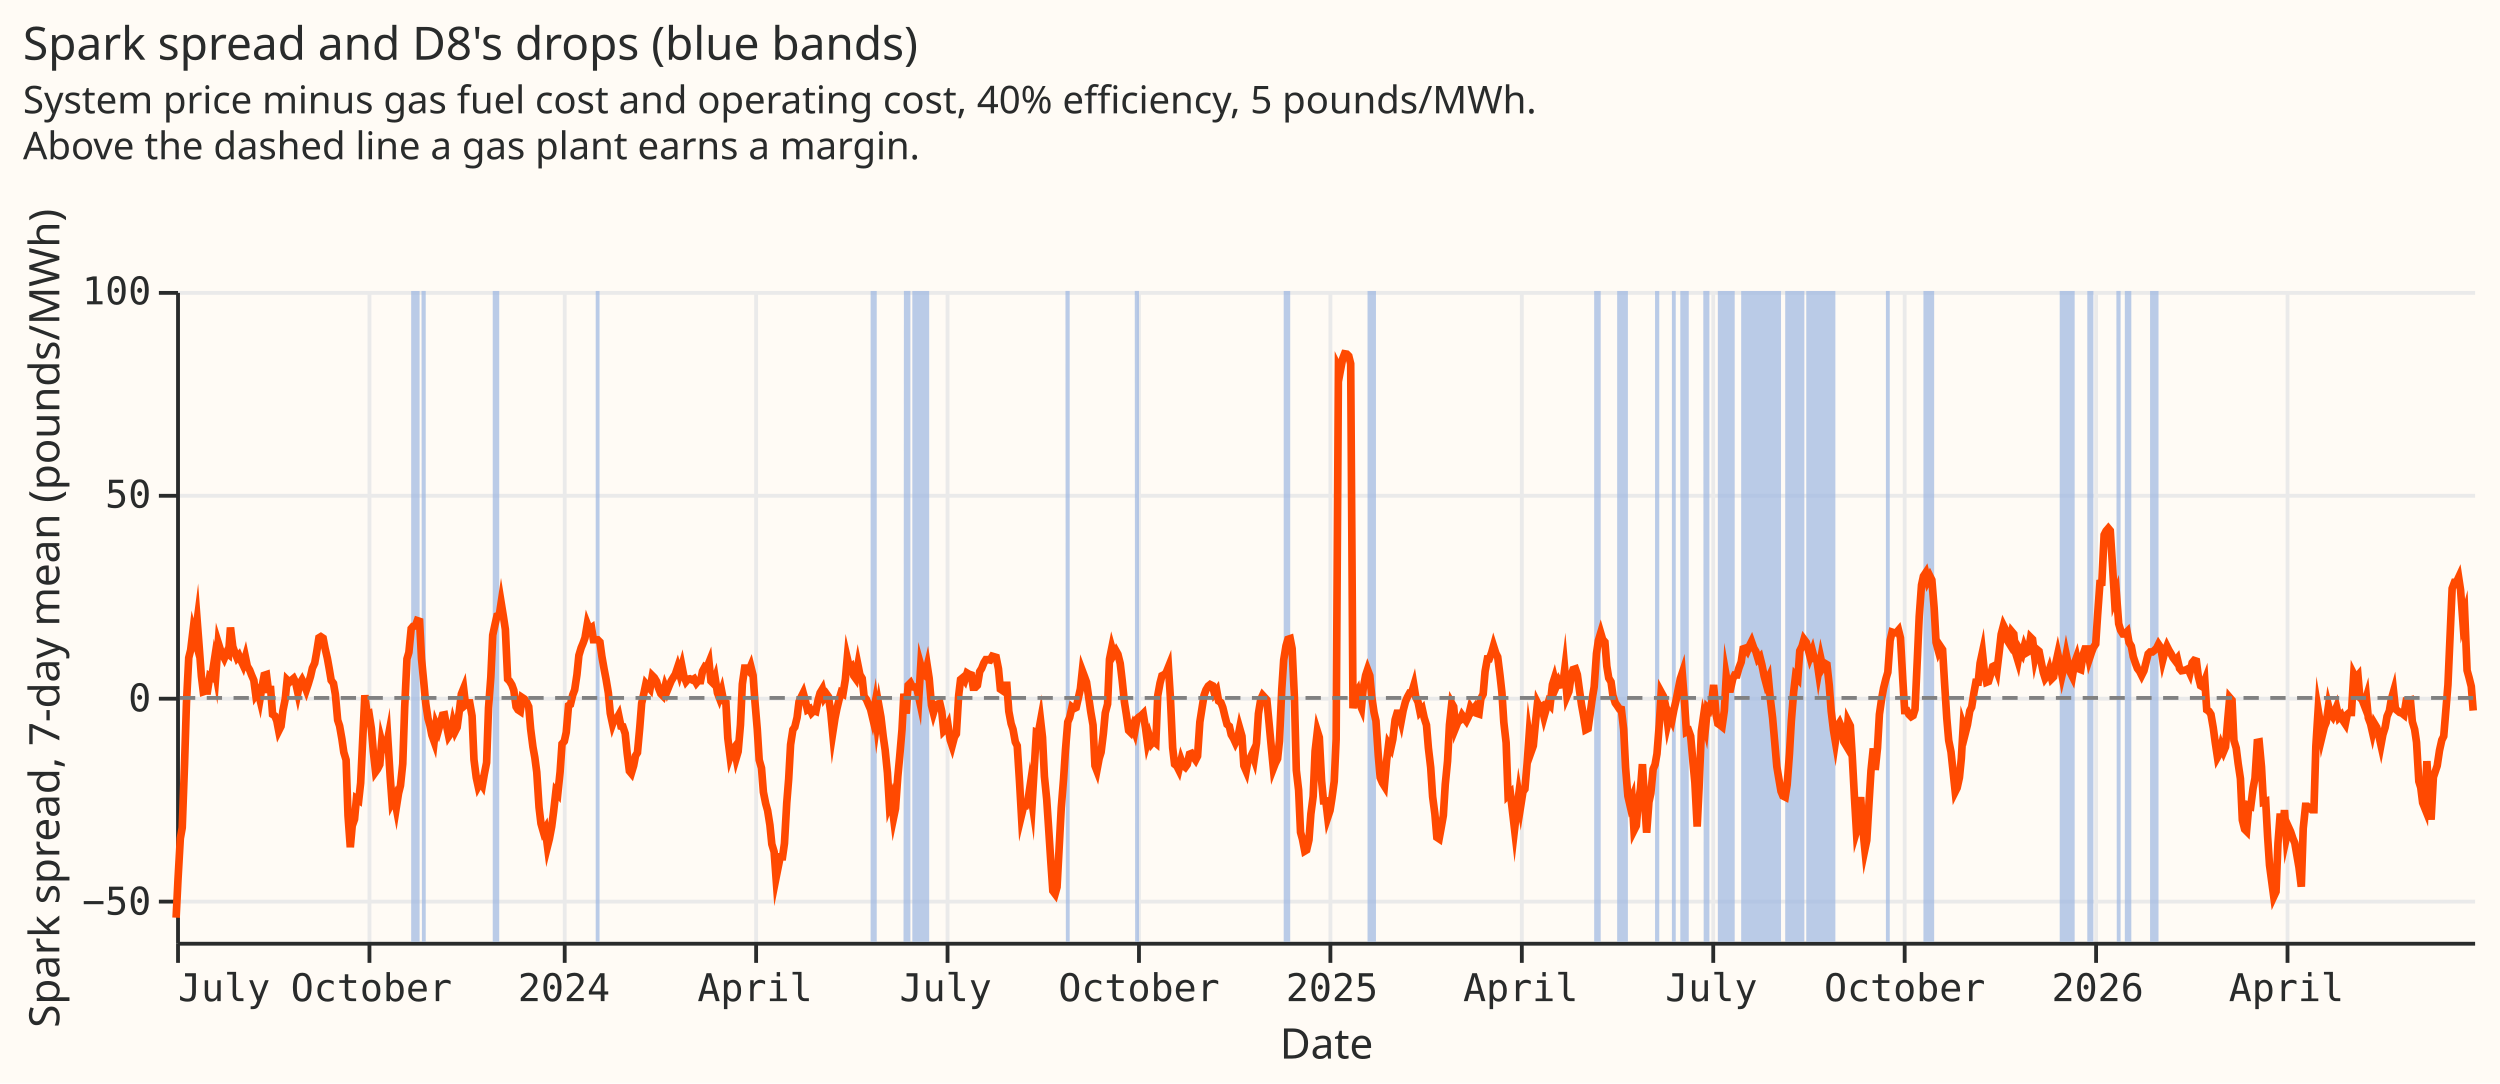
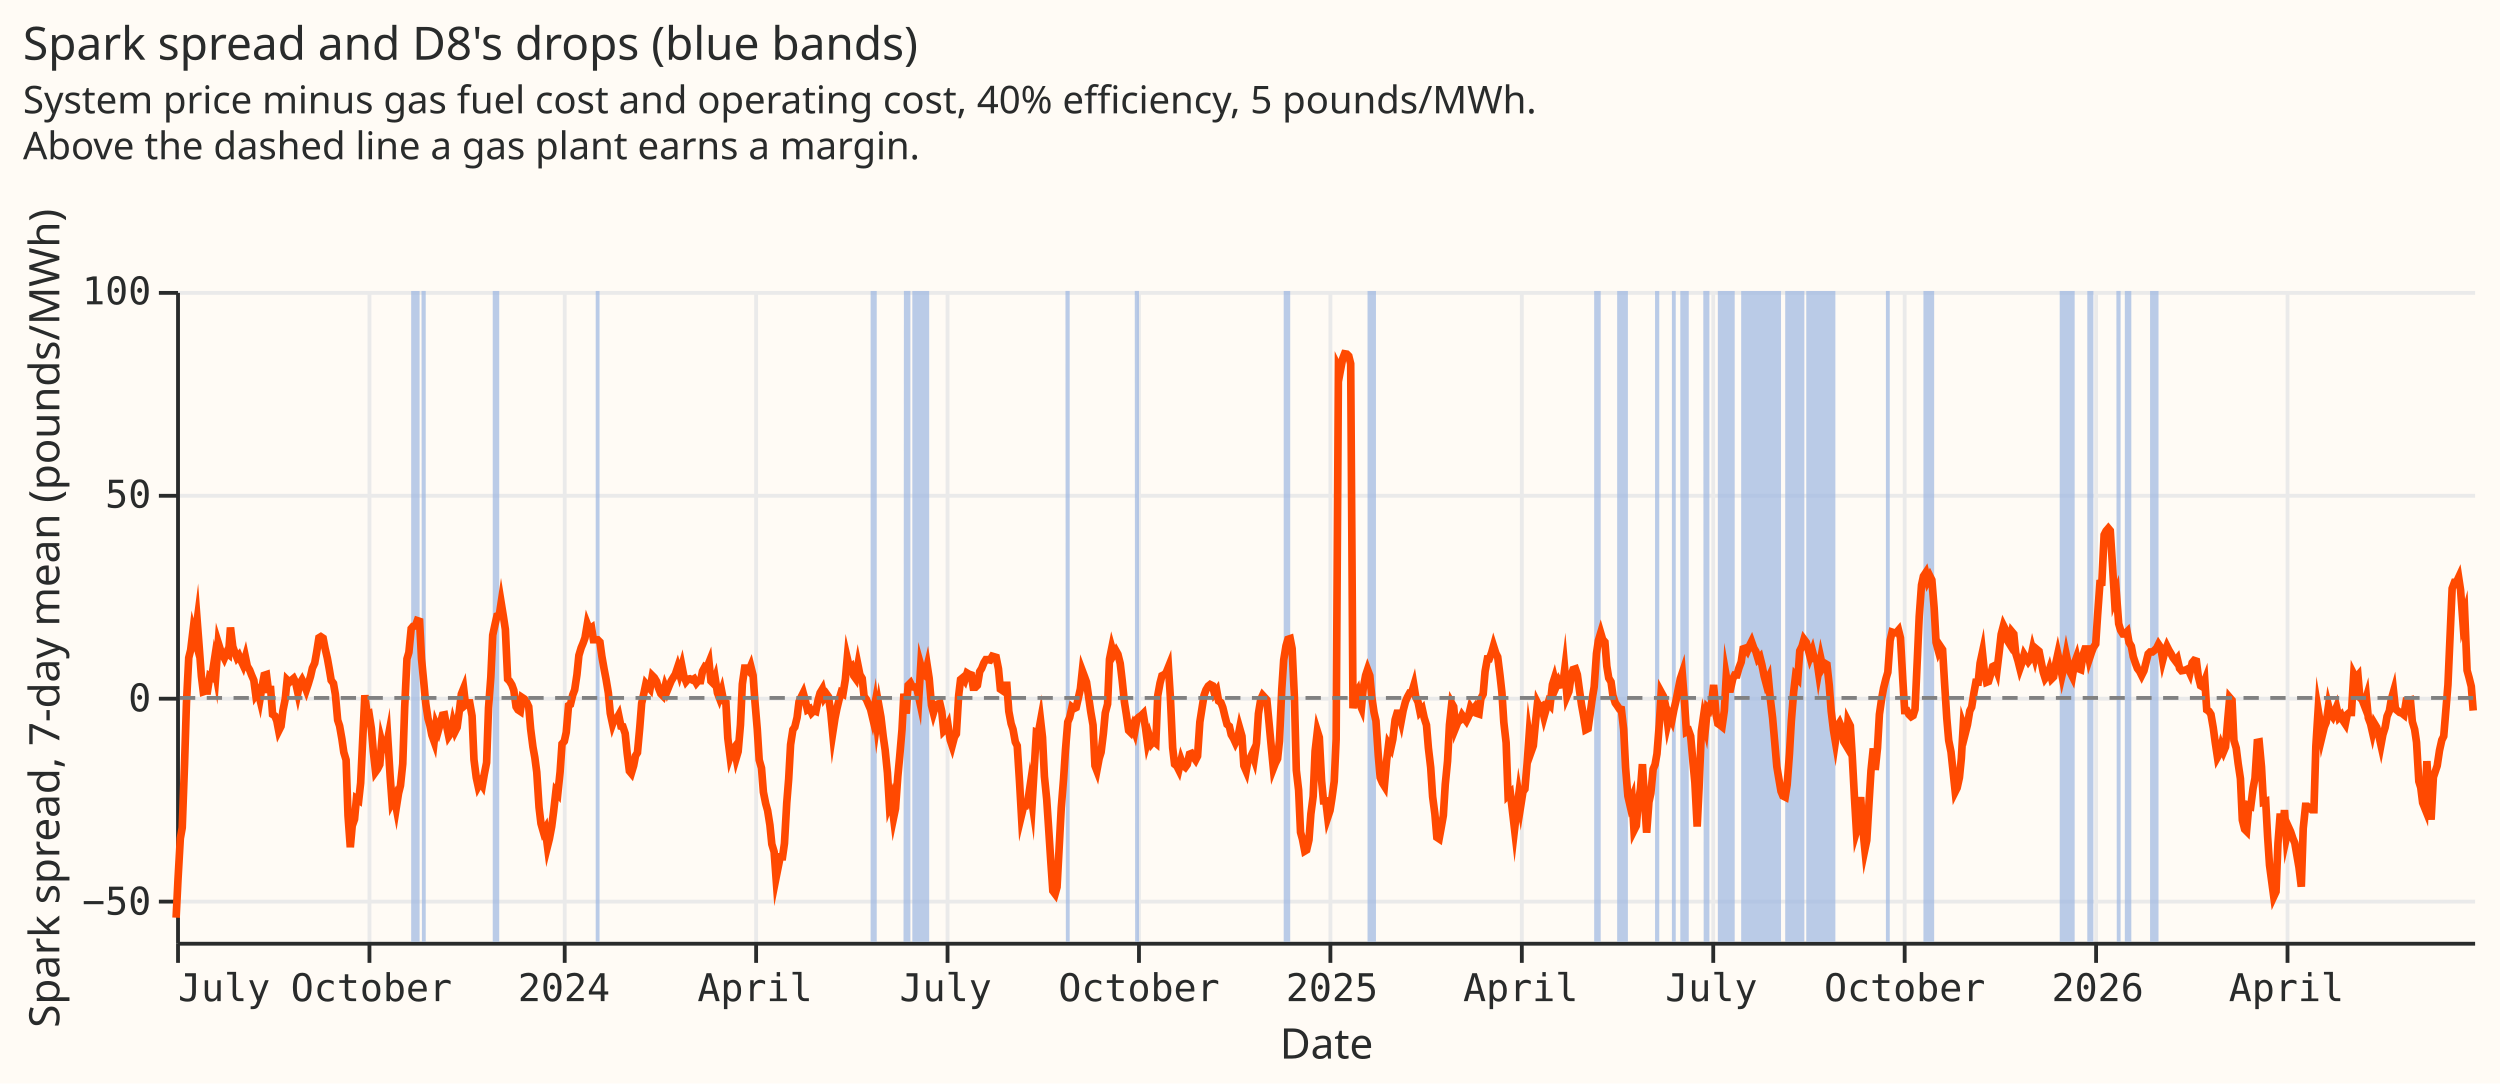
<svg xmlns="http://www.w3.org/2000/svg" width="653" height="283" class="marks" viewBox="0 0 653 283">
  <path fill="#fffbf5" d="M0 0h653v283H0z" />
  <g fill="none" stroke-miterlimit="10" aria-roledescription="group mark container" class="mark-group role-frame root">
    <path fill="#fffbf5" d="M46.5 76.5h600v170h-600Z" aria-hidden="true" class="background" />
    <g aria-hidden="true" class="mark-group role-axis">
      <path stroke="#eaeaea" d="M46.5 76.5v170m50-170v170m51-170v170m50-170v170m50-170v170m50-170v170m50-170v170m50-170v170m50-170v170m50-170v170m50-170v170m50-170v170" class="mark-rule role-axis-grid" pointer-events="none" />
    </g>
    <g aria-hidden="true" class="mark-group role-axis">
      <path stroke="#eaeaea" d="M46.5 235.5h600m-600-53h600m-600-53h600m-600-53h600" class="mark-rule role-axis-grid" pointer-events="none" />
    </g>
    <g aria-label="X-axis titled 'Date' for a time scale with values from Saturday, 01 July 2023, 12:00:00 AM to Tuesday, 30 June 2026, 12:00:00 AM" aria-roledescription="axis" class="mark-group role-axis" pointer-events="none">
      <path stroke="#292b2b" d="M46.5 246.5v5m50-5v5m51-5v5m50-5v5m50-5v5m50-5v5m50-5v5m50-5v5m50-5v5m50-5v5m50-5v5m50-5v5" class="mark-rule role-axis-tick" />
      <g fill="#292b2b" class="mark-text role-axis-label" font-family="Matter Semi Mono, Roboto Mono, monospace" font-size="10">
        <text transform="translate(46.5 261.5)">July</text>
        <text text-anchor="middle" transform="translate(97 261.5)">October</text>
        <text text-anchor="middle" transform="translate(147.3 261.5)">2024</text>
        <text text-anchor="middle" transform="translate(197.2 261.5)">April</text>
        <text text-anchor="middle" transform="translate(247 261.5)">July</text>
        <text text-anchor="middle" transform="translate(297.5 261.5)">October</text>
        <text text-anchor="middle" transform="translate(347.9 261.5)">2025</text>
        <text text-anchor="middle" transform="translate(397.2 261.5)">April</text>
        <text text-anchor="middle" transform="translate(447 261.5)">July</text>
        <text text-anchor="middle" transform="translate(497.5 261.5)">October</text>
        <text text-anchor="middle" transform="translate(547.9 261.5)">2026</text>
        <text text-anchor="middle" transform="translate(597.2 261.5)">April</text>
      </g>
      <path stroke="#292b2b" d="M46.5 246.5h600" class="mark-rule role-axis-domain" />
      <text fill="#292b2b" class="mark-text role-axis-title" font-family="Matter XH, DM Sans, sans-serif" font-size="11" text-anchor="middle" transform="translate(346.5 276.5)">Date</text>
    </g>
    <g aria-label="Y-axis titled 'Spark spread, 7-day mean (pounds/MWh)' for a linear scale with values from −60 to 100" aria-roledescription="axis" class="mark-group role-axis" pointer-events="none">
      <path stroke="#292b2b" d="M46.5 235.5h-5m5-53h-5m5-53h-5m5-53h-5" class="mark-rule role-axis-tick" />
      <g fill="#292b2b" class="mark-text role-axis-label" font-family="Matter Semi Mono, Roboto Mono, monospace" font-size="10" text-anchor="end">
        <text transform="translate(39.5 238.9)">−50</text>
        <text transform="translate(39.5 185.8)">0</text>
        <text transform="translate(39.5 132.6)">50</text>
        <text transform="translate(39.5 79.5)">100</text>
      </g>
      <path stroke="#292b2b" d="M46.5 246.5v-170" class="mark-rule role-axis-domain" />
      <text fill="#292b2b" class="mark-text role-axis-title" font-family="Matter XH, DM Sans, sans-serif" font-size="11" text-anchor="middle" transform="rotate(-90 88.5 73)">Spark spread, 7-day mean (pounds/MWh)</text>
    </g>
    <g fill="#9cb6e1" aria-roledescription="rect mark container" class="mark-rect role-mark layer_0_marks">
      <path d="M107.4 76h2.2v170h-2.2Z" aria-label="start_date: Oct 21, 2023; end_date: Oct 25, 2023" aria-roledescription="rect mark" opacity=".7" />
      <path d="M110.1 76h1.1v170h-1Z" aria-label="start_date: Oct 26, 2023; end_date: Oct 28, 2023" aria-roledescription="rect mark" opacity=".7" />
      <path d="M128.7 76h1.7v170h-1.7Z" aria-label="start_date: Nov 29, 2023; end_date: Dec 02, 2023" aria-roledescription="rect mark" opacity=".7" />
      <path d="M155.6 76h1v170h-1Z" aria-label="start_date: Jan 17, 2024; end_date: Jan 19, 2024" aria-roledescription="rect mark" opacity=".7" />
      <path d="M227.4 76h1.6v170h-1.6Z" aria-label="start_date: May 27, 2024; end_date: May 30, 2024" aria-roledescription="rect mark" opacity=".7" />
      <path d="M236.1 76h1.7v170H236Z" aria-label="start_date: Jun 12, 2024; end_date: Jun 15, 2024" aria-roledescription="rect mark" opacity=".7" />
      <path d="M238.3 76h4.4v170h-4.4Z" aria-label="start_date: Jun 16, 2024; end_date: Jun 24, 2024" aria-roledescription="rect mark" opacity=".7" />
      <path d="M278.3 76h1.1v170h-1Z" aria-label="start_date: Aug 28, 2024; end_date: Aug 30, 2024" aria-roledescription="rect mark" opacity=".7" />
      <path d="M296.4 76h1.1v170h-1Z" aria-label="start_date: Sep 30, 2024; end_date: Oct 02, 2024" aria-roledescription="rect mark" opacity=".7" />
      <path d="M335.3 76h1.7v170h-1.7Z" aria-label="start_date: Dec 10, 2024; end_date: Dec 13, 2024" aria-roledescription="rect mark" opacity=".7" />
      <path d="M357.2 76h2.2v170h-2.2Z" aria-label="start_date: Jan 19, 2025; end_date: Jan 23, 2025" aria-roledescription="rect mark" opacity=".7" />
      <path d="M416.4 76h1.7v170h-1.7Z" aria-label="start_date: May 07, 2025; end_date: May 10, 2025" aria-roledescription="rect mark" opacity=".7" />
      <path d="M422.4 76h2.8v170h-2.8Z" aria-label="start_date: May 18, 2025; end_date: May 23, 2025" aria-roledescription="rect mark" opacity=".7" />
      <path d="M432.3 76h1.1v170h-1.1Z" aria-label="start_date: Jun 05, 2025; end_date: Jun 07, 2025" aria-roledescription="rect mark" opacity=".7" />
      <path d="M436.7 76h1v170h-1Z" aria-label="start_date: Jun 13, 2025; end_date: Jun 15, 2025" aria-roledescription="rect mark" opacity=".7" />
      <path d="M438.9 76h2.2v170h-2.2Z" aria-label="start_date: Jun 17, 2025; end_date: Jun 21, 2025" aria-roledescription="rect mark" opacity=".7" />
      <path d="M444.9 76h1.6v170H445Z" aria-label="start_date: Jun 28, 2025; end_date: Jul 01, 2025" aria-roledescription="rect mark" opacity=".7" />
      <path d="M448.7 76h4.4v170h-4.4Z" aria-label="start_date: Jul 05, 2025; end_date: Jul 13, 2025" aria-roledescription="rect mark" opacity=".7" />
      <path d="M454.8 76h10.4v170h-10.4Z" aria-label="start_date: Jul 16, 2025; end_date: Aug 04, 2025" aria-roledescription="rect mark" opacity=".7" />
      <path d="M466.3 76h5v170h-5Z" aria-label="start_date: Aug 06, 2025; end_date: Aug 15, 2025" aria-roledescription="rect mark" opacity=".7" />
      <path d="M471.8 76h7.6v170h-7.6Z" aria-label="start_date: Aug 16, 2025; end_date: Aug 30, 2025" aria-roledescription="rect mark" opacity=".7" />
      <path d="M492.6 76h1v170h-1Z" aria-label="start_date: Sep 23, 2025; end_date: Sep 25, 2025" aria-roledescription="rect mark" opacity=".7" />
      <path d="M502.4 76h2.8v170h-2.8Z" aria-label="start_date: Oct 11, 2025; end_date: Oct 16, 2025" aria-roledescription="rect mark" opacity=".7" />
      <path d="M538 76h3.9v170H538Z" aria-label="start_date: Dec 15, 2025; end_date: Dec 22, 2025" aria-roledescription="rect mark" opacity=".7" />
      <path d="M545.2 76h1.6v170h-1.6Z" aria-label="start_date: Dec 28, 2025; end_date: Dec 31, 2025" aria-roledescription="rect mark" opacity=".7" />
      <path d="M552.8 76h1.1v170h-1Z" aria-label="start_date: Jan 11, 2026; end_date: Jan 13, 2026" aria-roledescription="rect mark" opacity=".7" />
      <path d="M555 76h1.7v170H555Z" aria-label="start_date: Jan 15, 2026; end_date: Jan 18, 2026" aria-roledescription="rect mark" opacity=".7" />
      <path d="M561.6 76h2.2v170h-2.2Z" aria-label="start_date: Jan 27, 2026; end_date: Jan 31, 2026" aria-roledescription="rect mark" opacity=".7" />
    </g>
    <g aria-roledescription="line mark container" class="mark-line role-mark layer_1_marks">
-       <path stroke="#ff4901" stroke-width="2" d="m46 239.7.5-10.1.6-10.6.5-2.8.6-16.5.5-16 .6-11.9.5-2 .6-5 .5 1.9.6-4.6.5 6.5.6 8 .5 4.1.6-.2h.5l.6-3.9.5.3.6-3.9.5 2.9.6-8 .5 1.6.6 1.4.5 1 .6-1.4.5.4.5-7 .6 5 .5 1.4.6 1.5.5-.6.6 1.4.5 1.1.6-2.1.5 2.4.6 1 .5 1.3.6 1.4.5 3.8.6-.9.5 2.1.6-3.6.5-2.7.6-.2.5 3.9h.6l.5 6.5.6.4.5 1.3.5 2.6.6-1.2.5-4.1.6-3 .5-5 .6.6.5-.5.6-.5.5 1 .6 2.8.5-2.4.6-1 .5 1 .6 1.6.5-1.5.6-2 .5-2.2.6-1.3.5-2.8.6-3.8.5-.3.6.4.5 2.6.6 2.6.5 2.8.5 3 .6.8.5 2.9.6 6.7.5 1.5.6 3.4.5 3.5.6 2 .5 14.5.6 8.3.5-5.6.6-1.7.5-5.4.6.4.5-4.5.6-12.6.5-10.3.6 5 .5-.2.6 3.9.5 5.9.6 5.4.5-.7.6-1.2.5-5.9.5 2 .6-.1.5-2.7.6 9.7.5 6.8.6-1.2.5 2.7.6-3.8.5-2 .6-5.7.5-14.7.6-12.7.5-1.7.6-6.2.5-.6.6-.1.5-1.4.6.2.5 9.8.6 6.2.5 5.4.6 4 .5 1.8.5 2.5.6 1.7.5-4.4.6 1.5.5-1.8.6-2.2.5-.1.6 3.2.5 2.4.6-.9.5-2.6.6 2.2.5-1 .6-4.5.5-4.2.6-1.5.5 4.3.6-.5h.5l.6 3.4.5 11.4.6 4.7.5 2.3.6-1.1.5.8.5-2.9.6-3 .5-14.3.6-8 .5-11 .6-2.8.5-2.2.6-.2.5-3.3.6 3.7.5 3.3.6 13 .5.5.6 1 .5 1.4.6 4.3.5.8.6.4.5-3.6.6.4.5.7.6 1.3.5 5.8.6 4.7.5 2.8.5 3.8.6 9.2.5 4.2.6 2.1.5-.8.6 4.7.5-2 .6-3.2.5-3.9.6-5.3.5.6.6-5.7.5-7.3.6-.7.5-2.3.6-7 .5-.3.6-2.5.5-1.3.6-4 .5-5 .6-2 .5-1.2.5-1.4.6-3.6.5 1.3.6-.4.5 3.2h1.1l.6.6.5 3.7.6 3.4.5 2.6.6 3.6.5 5.3.6 2.8.5-1.4h.6l.5-.9.6 2.9.5.1.6 1.8.5 5 .6 4.8.5.6.6-2 .5-2.6.5-.8.6-6.5.5-6.4.6-2.7.5-2.4.6.7.5.6.6-3.4.5.5.6 1 .5 1.7.6 1.5.5.5.6-2.4.5 1.3.6-1.5.5-1.2.6-1 .5-.8.6-1.8.5 1.7.6-2.1.5 2.6.6 1.5.5-.6.5-.1.6.3.5-.3.6 1.1.5-.6h.6l.5-2.5.6-1.1.5.3.6-1.5.5 4.9.6.6.5-1.4.6 3.9.5 1.3.6-1.8.5 2.6.6.4.5 9.3.6 4.8.5-1.5.6-.8.5 2.7.5-1.7.6-6.9.5-10.7.6-4.2h.5l.6.7.5-1.2.6 2.4.5 7 .6 7.1.5 8 .6 2.1.5 6.3.6 3 .5 1.8.6 3.8.5 5 .6 2 .5 6.8.6-3 .5-2.5h.6l.5-3.5.6-10.6.5-6.2.5-9 .6-3.9.5-.7.6-2.5.5-4.1.6-1.3.5-1 .6 2.2.5 2.2.6-.3.5 1.1.6-.6.5.2.6-3 .5-1.8.6-1 .5 2.2.6-.9.5.7.6 4.2.5 5.3.6-3.9.5-2.5.6-2.5.5-1.7.5.3.6-3.7.5-5.6.6 2.6.5-.4.6 2.4.5.7.6-3.5.5 2.5.6 1 .5 4.7.6.8.5 1.2.6 1.4.5 2.1.6-3.3.5 4.7.6-4.3.5 2.8.6 5.1.5 3.5.6 6 .5 8.2.5-1.4.6 4.9.5-2.4.6-8.3.5-5.3.6-7 .5-9.4.6 5.2.5-7.4.6-.6.5 1 .6.1.5-.1.6 2.8.5-8.4.6 2.2.5.4.6-2.5.5 3.3.6 7 .5 2 .6-2 .5-.3.6-.2.5 2.2.5 5 .6-.6.5-1 .6 4 .5 1.5.6-2.3.5-.8.6-10 .5-4.2.6-.5.5.7.6-1.9.5.3.6.2.5 3.2h.6l.5-.5.6-3.6.5-.8.6-1.5.5-.8h.6l.5.1.6-1 1 .3.6 3 .5 5.3.6.4.5-1.4h.6l.5 6.8.6 3.2.5 1.5.6 3.3.5 1 .6 9.4.5 8.8.6-2.5h.5l.6-1.4.5-3.4.6 4.1.5-8.5.6-10 .5.2.6-3.3.5 4.4.5 10.2.6 6 .5 7.5.6 9.2.5 7.2.6.8.5-1.8.6-11.2.5-9.5.6-7.5.5-7.6.6-7.3.5-1.2.6-2.7.5.4.6-.3.5-2.2.6-2.7.5-4.7.6 1.6.5 1.4.6 4.2.5 3.5.6 3.5.5 10.6.5 1.3.6-3.2.5-1.6.6-4.9.5-5.4.6-2.3.5-11.7.6-3 .5 1.8.6-1 .5.9.6 2.4.5 4.3.6 5.8.5 3.2.6 4.2.5.5.6-1.6.5 1.4.6-3.3.5-.5.6-.4.5-.5.6 3.7.5 3.8.5-1.7.6 2 .5-.6.6.5.5-12.4.6-3.3.5-1.9.6-.3.5-.5.6-1.5.5 7.9.6 13.2.5 4.3.6.5.5 1 .6-2.6.5 1.4.6.5.5-.7.6-2.7.5-.2.6 1 .5.7.5-1 .6-8.9.5-3.2.6-3.8.5-1.4.6-1 .5-.4.6.3.5 2 .6-.8.5 2.8.6.4.5 1.3.6 2.5.5 1.9.6.5.5 2.2.6 1 .5 1.1.6-1.2.5-2.6.6 2.1.5 7.7.6 1.4.5-2.9.5-.4.6-1.3.5 1.5.6-4.2.5-7.7.6-3.7.5-1.1 1.1 1.2.6 6.3.5 5.4.6 6.2.5-1.3.6-1.2.5-4.7.6-13.5.5-7.6.6-3.7.5-1.7.6-.2.5 2.6.6 12.8.5 19 .6 5.2.5 11 .5 1.8.6 3.1.5-.3.6-2.6.5-6.8.6-4.6.5-11.8.6-5.2.5 1.6.6 11.4.5 5.2h.6l.5 4.3.6-1.8.5-3.2.6-4.4.5-11 .6-97.2.5 1 .6-3.2.5-1.3.6.1.5.5.5 2 .6 90 .5-3.5.6-1 .5 3 .6 1.4.5-5.3.6-3.2.5-1.5.6 1.6.5 5.5.6 4.1.5 2.2.6 9 .5 5.8.6 1.4.5.8.6-6.7.5-4.2.6 1 .5-2.3.6-5.1.5-1.7h.6l.5 2 .5-2.7.6-2.3.5-1.2.6-1.1h.5l.6-2 .5 3.1.6 1.3.5 2.5.6-.7.5 2.3.6 1.9.5 6 .6 5.1.5 7.6.6 4.6.5 6 .6.4.5-2.7.6-3.4.5-8.1.6-6.1.5-9.5.6-5.6.5.9.5 5.5.6-1.5.5-.4.6-1.4.5.7.6.8.5-1 .6-2.5.5.8.6-.8.5 1.5.6.2.5-4 .6-1.2.5-5.9.6-3.3h.5l.6-1.6.5-1.8.6 1.9.5 1 .6 4.8.5 4.5.5 7.8.6 5.3.5 13.7.6-.6.5 4.3.6 5.2.5-4.3.6-4.8.5 3.1.6-3.8.5-.7.6-6.9.5-7 .6 4 .5-1.4.6-6.4.5-4.8.6 1.2.5-.3.6 2.7.5-1.8.6-1.9.5.6.6-5.3.5-1.6.5 2.1.6-1.4.5 1 .6-.1.5-4 .6 7 .5-1.2.6-4.2.5-1.5.6-.2.5 1.5.6 4.4.5 3.5.6 3.3.5 3.2.6-.3.5-3.5.6-4.4.5-3 .6-8.7.5-3.4.6-2 .5 1.7.6.7.5 6.3.5 3.1.6 1 .5 3.6.6 1.9.5.7.6.9.5.1.6 5.2.5 10 .6 7.4.5 2.2.6-1.6.5 8.4.6-1.2.5-5.9.6-3.8.5-6.4.6 10.1.5 7.8.6-8 .5-2.3.6-6.3.5-1.2.5-2.8.6-7.6.5-8.5.6 1.1.5 2.2.6 4.9.5-2.2.6 1.3.5-2.6.6-2.6.5-2.6.6-3 .5-1.5.6 7.8.5 7.6.6-.3.5 1.4.6 6.8.5 5.3.6 11.5.5-10.2.6-14.7.5-3.5.6 2.4.5-5 .5.5.6-2 .5-4.5.6 7.5.5 2.6.6.4.5.4.6-4.2.5-9 .6 3.4h.5l.6-2.7.5-1h.6l.5-1.8.6-1.6.5-3.4.6-.2.5.7.6-1.4.5-1 .6 1.7.5.8.6 2 .5-.5.5 2 .6 3 .5 1.9.6-1.3.5 5.3.6 5 .5 5.7.6 7 .5 3 .6 3.5.5 1.2.6.3.5-3.2.6-8 .5-8.7.6-7.5.5-4.3.6.7.5-7.2.6-1.2.5-1.8.6.8.5 1.8.5 2 .6-1.6.5 2h.6l.5 3.5.6-3.5.5 2.3.6-1 .5.3.6 5.4.5 6.7.6 5 .5 3 .6-4.1.5-.8.6 1.4.5 3.5.6 1 .5-6.3.6 1.2.5 7.8.6 11.2.5 8.6.6-2 .5-7 .5 7.7.6 6 .5-2.4.6-10 .5-8.2.6-5.8.5 5.6.6-5.7.5-8.8.6-4.2.5-2.7.6-2.4.5-1.7.6-8.3.5-2.2.6.2h.5l.6-.7.5 2 .6 10.8.5 8.2h.6l.5 1 .6.6.5-.3.5-1.6.6-13 .5-11.3.6-8.2.5-2.3.6-.9.5 2.1.6-1.2.5 1 .6 7.3.5 9 .6 2.2.5-1.2.6.9.5 8.4.6 9.5.5 5.8.6 3 .5 4.7.6 5.7.5-1 .6-2.7.5-5 .5-8.6.6 1.8.5-2 .6-3.6.5-1 .6-3.8.5-2.7h.6l.5-5 .6-2.8.5 4.8.6 3 .5-.2.6-2 .5-1.9.6-.3.5 1.4.6-5 .5-4.5.6-2.3.5 1 .6 3 .5.8.6-3.2.5.6.5 5 .6 2 .5-2.8.6 1 .5-1.9.6 1.6.5-.3.6-3.7.5.5.6 4.8.5-2.2.6.5.5 2.5.6 3 .5 1.6.6-.8.5-1.5.6 2.4.5-.5.6-3.7.5-2.3.6 2.8.5 2.8.6-2.6.5-2.8.5 2.4.6 2.3.5 1 .6-3.6.5-1.4.6 3 .5.2.6-3.9.5-1.5h.6l.5 2.7.6-1.8.5-1.3.6-.9.5-7.6.6-8.3.5-.1.6-12.5.5-1 .6-.7.5.6.6 9.4.5 8.3.5-1.4.6 8 .5 1.7.6 1h.5l.6-.6.5 2.8.6 1 .5 2.7.6 1.8.5 1.3.6.8.5 1 .6-1.2.5-2 .6-2.4.5-.5h.6l.5-.4.6-.6.5-1 .6.9.5 3.2.6-2.3.5-1.3.5 1 .6 1 .5 1 .6.8.5-.6.6 2.6.5.6.6-.1.5-.1.6-.3.5 1.1.6-2.7.5-.6.6.2.5 4 .6 2.4.5.3.6-1.6.5 7.6.6.4.5.8.6 3.5.5 3.7.6 4 .5-.9.5-2.1.6 1.5.5-1.2.6-7.3.5-5.6.6.7.5 10.5.6 2 .5 4 .6 4 .5 10.8.6 2.4.5.5.6-6.7.5.2.6-4.7.5-2.6.6-9.4.5-.1.6 6.5.5 9.2.6-.2.5 9.2.5 7.5 1.1 8.2.6-1.3.5-12.6.6-7.8.5 5.7.6-6.6.5 7.2.6-2.7.5 1.1.6 1.8.5 1.2 1.1 6.4.6 5 .5-15.2.6-5.8h.5l1.1.9h.6l.5-16.6.6-9.5.5 3 .5 4 .6-2.5.5-1.2.6-4.3.5 2 .6.8 1-2.5.6 2.7.6-.6.5 1.4.6.9.5-2.5.6-.5h.5l.6-10 .5 1 .6-.7.5 5.8.6.6.5 1.3.6-2 .5 5.4.6 1.6.5 2.2.5-2.3.6 1 .5 1.9.6 2.7.5-2.7.6-1.9.5-2.9.6-1.4.5-3 .6-2.1.5 4.6 1.1.9.6.2.5.4.6-3.6h.5l.6-.2.5 5.6.6 2 .5 3.4.6 10.2.5 1.6.5 4 .6 1.5.5-12.4.6 9.3.5 6 .6-11.1 1-3 .6-4 .6-2.7.5-1 1.1-13.4 1.1-25.2.6-1.6h.5l.6-1.3.5 3.3.6 8.2.5-1.8.6 14.6.5 1.8.6 2.4.5 6.3" aria-label="Date: Jul 01, 2023; Spark spread, 7-day mean (pounds/MWh): −54.0316493229" aria-roledescription="line mark" />
+       <path stroke="#ff4901" stroke-width="2" d="m46 239.7.5-10.1.6-10.6.5-2.8.6-16.5.5-16 .6-11.9.5-2 .6-5 .5 1.9.6-4.6.5 6.5.6 8 .5 4.1.6-.2h.5l.6-3.9.5.3.6-3.9.5 2.9.6-8 .5 1.6.6 1.4.5 1 .6-1.4.5.4.5-7 .6 5 .5 1.4.6 1.5.5-.6.6 1.4.5 1.1.6-2.1.5 2.4.6 1 .5 1.3.6 1.4.5 3.8.6-.9.5 2.1.6-3.6.5-2.7.6-.2.5 3.9h.6l.5 6.5.6.4.5 1.3.5 2.6.6-1.2.5-4.1.6-3 .5-5 .6.6.5-.5.6-.5.5 1 .6 2.8.5-2.4.6-1 .5 1 .6 1.6.5-1.5.6-2 .5-2.2.6-1.3.5-2.8.6-3.8.5-.3.6.4.5 2.6.6 2.6.5 2.8.5 3 .6.8.5 2.9.6 6.7.5 1.5.6 3.4.5 3.5.6 2 .5 14.5.6 8.3.5-5.6.6-1.7.5-5.4.6.4.5-4.5.6-12.6.5-10.3.6 5 .5-.2.6 3.9.5 5.9.6 5.4.5-.7.6-1.2.5-5.9.5 2 .6-.1.5-2.7.6 9.7.5 6.8.6-1.2.5 2.7.6-3.8.5-2 .6-5.7.5-14.7.6-12.7.5-1.7.6-6.2.5-.6.6-.1.5-1.4.6.2.5 9.8.6 6.2.5 5.4.6 4 .5 1.8.5 2.5.6 1.7.5-4.4.6 1.5.5-1.8.6-2.2.5-.1.6 3.2.5 2.4.6-.9.5-2.6.6 2.2.5-1 .6-4.5.5-4.2.6-1.5.5 4.3.6-.5h.5l.6 3.4.5 11.4.6 4.7.5 2.3.6-1.1.5.8.5-2.9.6-3 .5-14.3.6-8 .5-11 .6-2.8.5-2.2.6-.2.5-3.3.6 3.7.5 3.3.6 13 .5.5.6 1 .5 1.4.6 4.3.5.8.6.4.5-3.6.6.4.5.7.6 1.3.5 5.8.6 4.7.5 2.8.5 3.8.6 9.2.5 4.2.6 2.1.5-.8.6 4.7.5-2 .6-3.2.5-3.9.6-5.3.5.6.6-5.7.5-7.3.6-.7.5-2.3.6-7 .5-.3.6-2.5.5-1.3.6-4 .5-5 .6-2 .5-1.2.5-1.4.6-3.6.5 1.3.6-.4.5 3.2h1.1l.6.6.5 3.7.6 3.4.5 2.6.6 3.6.5 5.3.6 2.8.5-1.4h.6l.5-.9.6 2.9.5.1.6 1.8.5 5 .6 4.8.5.6.6-2 .5-2.6.5-.8.6-6.5.5-6.4.6-2.7.5-2.4.6.7.5.6.6-3.4.5.5.6 1 .5 1.7.6 1.5.5.5.6-2.4.5 1.3.6-1.5.5-1.2.6-1 .5-.8.6-1.8.5 1.7.6-2.1.5 2.6.6 1.5.5-.6.5-.1.6.3.5-.3.6 1.1.5-.6h.6l.5-2.5.6-1.1.5.3.6-1.5.5 4.9.6.6.5-1.4.6 3.9.5 1.3.6-1.8.5 2.6.6.4.5 9.3.6 4.8.5-1.5.6-.8.5 2.7.5-1.7.6-6.9.5-10.7.6-4.2h.5l.6.7.5-1.2.6 2.4.5 7 .6 7.1.5 8 .6 2.1.5 6.3.6 3 .5 1.8.6 3.8.5 5 .6 2 .5 6.8.6-3 .5-2.5h.6l.5-3.5.6-10.6.5-6.2.5-9 .6-3.9.5-.7.6-2.5.5-4.1.6-1.3.5-1 .6 2.2.5 2.2.6-.3.5 1.1.6-.6.5.2.6-3 .5-1.8.6-1 .5 2.2.6-.9.5.7.6 4.2.5 5.3.6-3.9.5-2.5.6-2.5.5-1.7.5.3.6-3.7.5-5.6.6 2.6.5-.4.6 2.4.5.7.6-3.5.5 2.5.6 1 .5 4.7.6.8.5 1.2.6 1.4.5 2.1.6-3.3.5 4.7.6-4.3.5 2.8.6 5.1.5 3.5.6 6 .5 8.2.5-1.4.6 4.9.5-2.4.6-8.3.5-5.3.6-7 .5-9.4.6 5.2.5-7.4.6-.6.5 1 .6.1.5-.1.6 2.8.5-8.4.6 2.2.5.4.6-2.5.5 3.3.6 7 .5 2 .6-2 .5-.3.6-.2.5 2.2.5 5 .6-.6.5-1 .6 4 .5 1.5.6-2.3.5-.8.6-10 .5-4.2.6-.5.5.7.6-1.9.5.3.6.2.5 3.2h.6l.5-.5.6-3.6.5-.8.6-1.5.5-.8h.6l.5.1.6-1 1 .3.6 3 .5 5.3.6.4.5-1.4h.6l.5 6.8.6 3.2.5 1.5.6 3.3.5 1 .6 9.4.5 8.8.6-2.5h.5l.6-1.4.5-3.4.6 4.1.5-8.5.6-10 .5.2.6-3.3.5 4.4.5 10.2.6 6 .5 7.5.6 9.2.5 7.2.6.8.5-1.8.6-11.2.5-9.5.6-7.5.5-7.6.6-7.3.5-1.2.6-2.7.5.4.6-.3.5-2.2.6-2.7.5-4.7.6 1.6.5 1.4.6 4.2.5 3.5.6 3.5.5 10.6.5 1.3.6-3.2.5-1.6.6-4.9.5-5.4.6-2.3.5-11.7.6-3 .5 1.8.6-1 .5.9.6 2.4.5 4.3.6 5.8.5 3.2.6 4.2.5.5.6-1.6.5 1.4.6-3.3.5-.5.6-.4.5-.5.6 3.7.5 3.8.5-1.7.6 2 .5-.6.6.5.5-12.4.6-3.3.5-1.9.6-.3.5-.5.6-1.5.5 7.9.6 13.2.5 4.3.6.5.5 1 .6-2.6.5 1.4.6.5.5-.7.6-2.7.5-.2.6 1 .5.7.5-1 .6-8.9.5-3.2.6-3.8.5-1.4.6-1 .5-.4.6.3.5 2 .6-.8.5 2.8.6.4.5 1.3.6 2.5.5 1.9.6.5.5 2.2.6 1 .5 1.1.6-1.2.5-2.6.6 2.1.5 7.7.6 1.4.5-2.9.5-.4.6-1.3.5 1.5.6-4.2.5-7.7.6-3.7.5-1.1 1.1 1.2.6 6.3.5 5.4.6 6.2.5-1.3.6-1.2.5-4.7.6-13.5.5-7.6.6-3.7.5-1.7.6-.2.5 2.6.6 12.8.5 19 .6 5.2.5 11 .5 1.8.6 3.1.5-.3.6-2.6.5-6.8.6-4.6.5-11.8.6-5.2.5 1.6.6 11.4.5 5.2h.6l.5 4.3.6-1.8.5-3.2.6-4.4.5-11 .6-97.2.5 1 .6-3.2.5-1.3.6.1.5.5.5 2 .6 90 .5-3.5.6-1 .5 3 .6 1.4.5-5.3.6-3.2.5-1.5.6 1.6.5 5.5.6 4.1.5 2.2.6 9 .5 5.8.6 1.4.5.8.6-6.7.5-4.2.6 1 .5-2.3.6-5.1.5-1.7h.6l.5 2 .5-2.7.6-2.3.5-1.2.6-1.1h.5l.6-2 .5 3.1.6 1.3.5 2.5.6-.7.5 2.3.6 1.9.5 6 .6 5.1.5 7.6.6 4.6.5 6 .6.4.5-2.7.6-3.4.5-8.1.6-6.1.5-9.5.6-5.6.5.9.5 5.5.6-1.5.5-.4.6-1.4.5.7.6.8.5-1 .6-2.5.5.8.6-.8.5 1.5.6.2.5-4 .6-1.2.5-5.9.6-3.3h.5l.6-1.6.5-1.8.6 1.9.5 1 .6 4.8.5 4.5.5 7.8.6 5.3.5 13.7.6-.6.5 4.3.6 5.2.5-4.3.6-4.8.5 3.1.6-3.8.5-.7.6-6.9.5-7 .6 4 .5-1.4.6-6.4.5-4.8.6 1.2.5-.3.6 2.7.5-1.8.6-1.9.5.6.6-5.3.5-1.6.5 2.1.6-1.4.5 1 .6-.1.5-4 .6 7 .5-1.2.6-4.2.5-1.5.6-.2.5 1.5.6 4.4.5 3.5.6 3.3.5 3.2.6-.3.5-3.5.6-4.4.5-3 .6-8.7.5-3.4.6-2 .5 1.7.6.7.5 6.3.5 3.1.6 1 .5 3.6.6 1.9.5.7.6.9.5.1.6 5.2.5 10 .6 7.4.5 2.2.6-1.6.5 8.4.6-1.2.5-5.9.6-3.8.5-6.4.6 10.1.5 7.8.6-8 .5-2.3.6-6.3.5-1.2.5-2.8.6-7.6.5-8.5.6 1.1.5 2.2.6 4.9.5-2.2.6 1.3.5-2.6.6-2.6.5-2.6.6-3 .5-1.5.6 7.8.5 7.6.6-.3.5 1.4.6 6.8.5 5.3.6 11.5.5-10.2.6-14.7.5-3.5.6 2.4.5-5 .5.5.6-2 .5-4.5.6 7.5.5 2.6.6.4.5.4.6-4.2.5-9 .6 3.4h.5l.6-2.7.5-1h.6l.5-1.8.6-1.6.5-3.4.6-.2.5.7.6-1.4.5-1 .6 1.7.5.8.6 2 .5-.5.5 2 .6 3 .5 1.9.6-1.3.5 5.3.6 5 .5 5.7.6 7 .5 3 .6 3.5.5 1.2.6.3.5-3.2.6-8 .5-8.7.6-7.5.5-4.3.6.7.5-7.2.6-1.2.5-1.8.6.8.5 1.8.5 2 .6-1.6.5 2h.6l.5 3.5.6-3.5.5 2.3.6-1 .5.3.6 5.4.5 6.7.6 5 .5 3 .6-4.1.5-.8.6 1.4.5 3.5.6 1 .5-6.3.6 1.2.5 7.8.6 11.2.5 8.6.6-2 .5-7 .5 7.7.6 6 .5-2.4.6-10 .5-8.2.6-5.8.5 5.6.6-5.7.5-8.8.6-4.2.5-2.7.6-2.4.5-1.7.6-8.3.5-2.2.6.2h.5l.6-.7.5 2 .6 10.8.5 8.2h.6l.5 1 .6.6.5-.3.5-1.6.6-13 .5-11.3.6-8.2.5-2.3.6-.9.5 2.1.6-1.2.5 1 .6 7.3.5 9 .6 2.2.5-1.2.6.9.5 8.4.6 9.5.5 5.8.6 3 .5 4.7.6 5.7.5-1 .6-2.7.5-5 .5-8.6.6 1.8.5-2 .6-3.6.5-1 .6-3.8.5-2.7h.6l.5-5 .6-2.8.5 4.8.6 3 .5-.2.6-2 .5-1.9.6-.3.5 1.4.6-5 .5-4.5.6-2.3.5 1 .6 3 .5.8.6-3.2.5.6.5 5 .6 2 .5 2 .6-1.7.5-1.9 1.1 1.8.6-.8.5-2.4.6 2.2.5-2.2.6.5.5 2.5.6 3 .5 1.6.6-.8.5-1.5.6 2.4.5-.5.6-3.7.5-2.3.6 2.8.5 2.8.6-2.6.5-2.8.5 2.4.6 2.3.5 1 .6-3.6.5-1.4.6 3 .5.2.6-3.9.5-1.5h.6l.5 2.7.6-1.8.5-1.3.6-.9.5-7.6.6-8.3.5-.1.6-12.5.5-1 .6-.7.5.6.6 9.4.5 8.3.5-1.4.6 8 .5 1.7.6 1h.5l.6-.6.5 2.8.6 1 .5 2.7.6 1.8.5 1.3.6.8.5 1 .6-1.2.5-2 .6-2.4.5-.5h.6l.5-.4.6-.6.5-1 .6.9.5 3.2.6-2.3.5-1.3.5 1 .6 1 .5 1 .6.8.5-.6.6 2.6.5.6.6-.1.5-.1.6-.3.5 1.1.6-2.7.5-.6.6.2.5 4 .6 2.4.5.3.6-1.6.5 7.6.6.4.5.8.6 3.5.5 3.7.6 4 .5-.9.5-2.1.6 1.5.5-1.2.6-7.3.5-5.6.6.7.5 10.5.6 2 .5 4 .6 4 .5 10.8.6 2.4.5.5.6-6.7.5.2.6-4.7.5-2.6.6-9.4.5-.1.6 6.5.5 9.2.6-.2.5 9.2.5 7.5 1.1 8.2.6-1.3.5-12.6.6-7.8.5 5.7.6-6.6.5 7.2.6-2.7.5 1.1.6 1.8.5 1.2 1.1 6.4.6 5 .5-15.2.6-5.8h.5l1.1.9h.6l.5-16.6.6-9.5.5 3 .5 4 .6-2.5.5-1.2.6-4.3.5 2 .6.8 1-2.5.6 2.7.6-.6.5 1.4.6.9.5-2.5.6-.5h.5l.6-10 .5 1 .6-.7.5 5.8.6.6.5 1.3.6-2 .5 5.4.6 1.6.5 2.2.5-2.3.6 1 .5 1.9.6 2.7.5-2.7.6-1.9.5-2.9.6-1.4.5-3 .6-2.1.5 4.6 1.1.9.6.2.5.4.6-3.6h.5l.6-.2.5 5.6.6 2 .5 3.4.6 10.2.5 1.6.5 4 .6 1.5.5-12.4.6 9.3.5 6 .6-11.1 1-3 .6-4 .6-2.7.5-1 1.1-13.4 1.1-25.2.6-1.6h.5l.6-1.3.5 3.3.6 8.2.5-1.8.6 14.6.5 1.8.6 2.4.5 6.3" aria-label="Date: Jul 01, 2023; Spark spread, 7-day mean (pounds/MWh): −54.0316493229" aria-roledescription="line mark" />
    </g>
    <g aria-roledescription="rule mark container" class="mark-rule role-mark layer_2_marks">
      <path stroke="gray" stroke-dasharray="4,3" d="M646 182.3H46" aria-label="y: 0" aria-roledescription="rule mark" />
    </g>
    <g fill="#292b2b" class="mark-group role-title" font-family="Matter XH, DM Sans, sans-serif" pointer-events="none">
      <text aria-label="Title text 'Spark spread and D8's drops (blue bands)'" aria-roledescription="title" class="mark-text role-title-text" font-size="12" transform="translate(6 15.6)">Spark spread and D8's drops (blue bands)</text>
      <text aria-label="Subtitle text 'System price minus gas fuel cost and operating cost, 40% efficiency, 5 pounds/MWh. Above the dashed line a gas plant earns a margin.'" aria-roledescription="subtitle" class="mark-text role-title-subtitle" font-size="10" transform="translate(6 29.6)">
        <tspan>System price minus gas fuel cost and operating cost, 40% efficiency, 5 pounds/MWh.</tspan>
        <tspan x="0" dy="12">Above the dashed line a gas plant earns a margin.</tspan>
      </text>
    </g>
  </g>
</svg>
